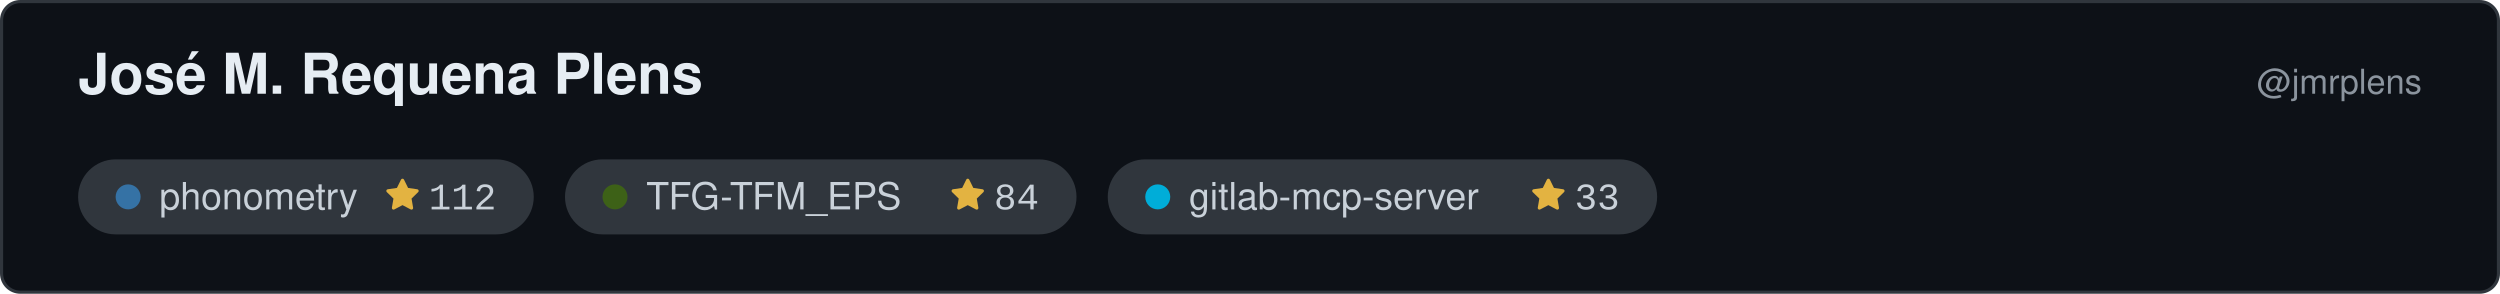
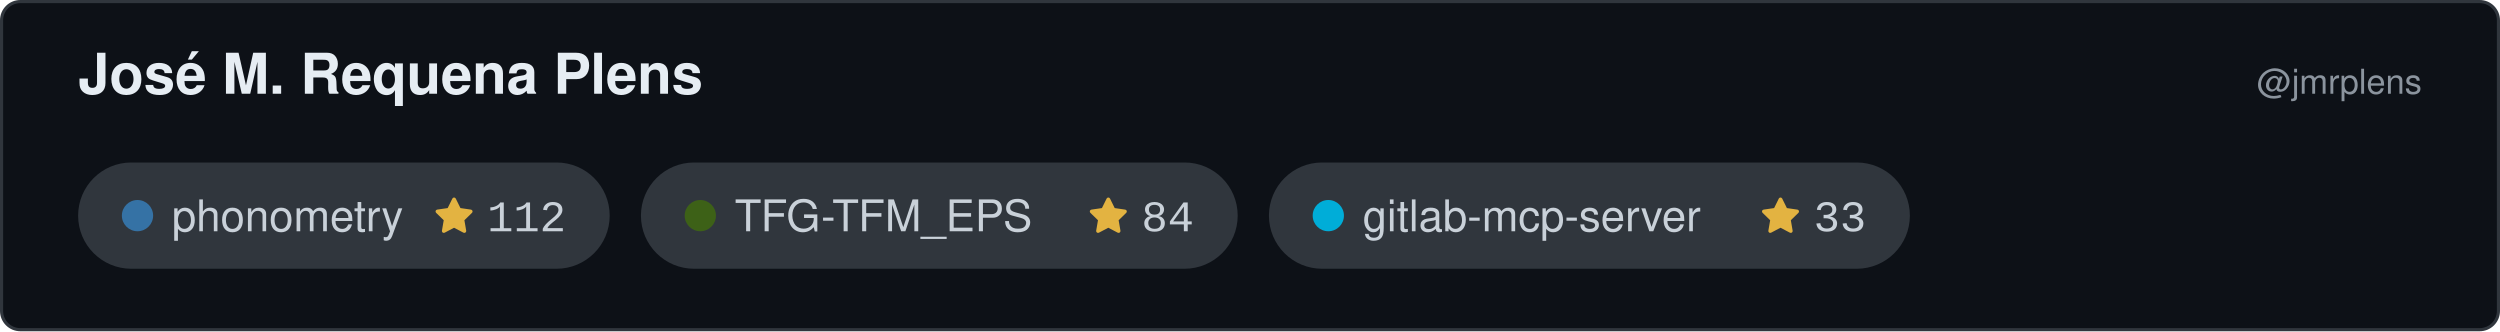
- <svg xmlns="http://www.w3.org/2000/svg" width="800" height="94" viewBox="0 0 800 94" role="img" aria-labelledby="ghcTitle ghcDesc">
+ <svg xmlns="http://www.w3.org/2000/svg" width="800" height="106" viewBox="0 0 800 106" role="img" aria-labelledby="ghcTitle ghcDesc">
  <style>
.bg{fill:#0d1117;stroke:#30363d}
.panel{fill:#161b22}
.t,.v,.big{fill:#e6edf3}
.d,.l,.h,.s{fill:#8b949e}
.n,.c{fill:#c9d1d9}
.star,.pill-v{fill:#e3b341}
.on-accent{fill:#0d1117}
.line{stroke:#58a6ff}
.area{fill:#58a6ff}
.axis,.edge{stroke:#30363d}
.track{fill:#30363d}
.ok{fill:#3fb950}
.fg{fill:#e6edf3}
.h0{fill:#151b23}.h1{fill:#033a16}.h2{fill:#196c2e}.h3{fill:#2ea043}.h4{fill:#56d364}
text{font-family:-apple-system,BlinkMacSystemFont,'Segoe UI',Helvetica,Arial,sans-serif}
.mono{font-family:ui-monospace,SFMono-Regular,'SF Mono',Menlo,Consolas,'Liberation Mono',monospace}
.t{font-size:18px;font-weight:600}
.d{font-size:11px}
.v{font-size:16px;font-weight:600}
.big{font-size:24px;font-weight:700}
.l{font-size:11px}
.h{font-size:10px;font-weight:600;letter-spacing:0.08em}
.n{font-size:12px}
.s{font-size:11px}
.c{font-size:12px}
.line{fill:none;stroke-width:2;stroke-linecap:round;stroke-linejoin:round}
.area{fill-opacity:0.14;stroke:none}
.axis{stroke-width:1}
.edge{fill:none;stroke-width:1}
+ .tkv{font-size:14px}
+ .tkl{font-size:12px}
.m0{animation:m0 5.36s linear 1}
@keyframes m0{0%{transform:translateX(0px)}100%{transform:translateX(-750px)}}
@media (prefers-reduced-motion:reduce){.m0{animation:none}}
</style>
-   <rect class="bg" x="0.5" y="0.5" width="799" height="93" rx="6" />
+   <rect class="bg" x="0.5" y="0.5" width="799" height="105" rx="6" />
  <text class="t" x="25" y="30" text-anchor="start">José M. Requena Plens</text>
  <text class="s" x="775" y="30" text-anchor="end">@jmrplens</text>
-   <svg x="25" y="46" width="750" height="34">
+   <svg x="25" y="46" width="750" height="46">
    <g class="m0">
-       <rect class="track" x="0" y="5" width="145.8" height="24" rx="12" />
-       <circle cx="16" cy="17" r="4" fill="#3572a5" />
-       <text class="n" x="26" y="21" text-anchor="start">phonometry</text>
-       <path class="star" transform="translate(98.2 11) scale(0.7)" d="M8 .25a.75.75 0 0 1 .673.418l1.882 3.815 4.21.612a.75.75 0 0 1 .416 1.279l-3.046 2.97.719 4.192a.75.75 0 0 1-1.088.791L8 12.347l-3.766 1.98a.75.75 0 0 1-1.088-.79l.72-4.194L.818 6.374a.75.75 0 0 1 .416-1.28l4.21-.611L7.327.668A.75.75 0 0 1 8 .25Z" />
-       <text class="c mono" x="112.2" y="21" text-anchor="start">112</text>
-       <rect class="track" x="155.8" y="5" width="163.68" height="24" rx="12" />
-       <circle cx="171.8" cy="17" r="4" fill="#3d6117" />
-       <text class="n" x="181.8" y="21" text-anchor="start">TFG-TFM_EPS</text>
-       <path class="star" transform="translate(279.08 11) scale(0.7)" d="M8 .25a.75.75 0 0 1 .673.418l1.882 3.815 4.21.612a.75.75 0 0 1 .416 1.279l-3.046 2.97.719 4.192a.75.75 0 0 1-1.088.791L8 12.347l-3.766 1.98a.75.75 0 0 1-1.088-.79l.72-4.194L.818 6.374a.75.75 0 0 1 .416-1.28l4.21-.611L7.327.668A.75.75 0 0 1 8 .25Z" />
-       <text class="c mono" x="293.08" y="21" text-anchor="start">84</text>
-       <rect class="track" x="329.48" y="5" width="175.8" height="24" rx="12" />
-       <circle cx="345.48" cy="17" r="4" fill="#00add8" />
-       <text class="n" x="355.48" y="21" text-anchor="start">gitlab-mcp-server</text>
-       <path class="star" transform="translate(464.88 11) scale(0.7)" d="M8 .25a.75.75 0 0 1 .673.418l1.882 3.815 4.21.612a.75.75 0 0 1 .416 1.279l-3.046 2.97.719 4.192a.75.75 0 0 1-1.088.791L8 12.347l-3.766 1.98a.75.75 0 0 1-1.088-.79l.72-4.194L.818 6.374a.75.75 0 0 1 .416-1.28l4.21-.611L7.327.668A.75.75 0 0 1 8 .25Z" />
-       <text class="c mono" x="478.88" y="21" text-anchor="start">33</text>
-       <rect class="track" x="750" y="5" width="145.8" height="24" rx="12" />
-       <circle cx="766" cy="17" r="4" fill="#3572a5" />
-       <text class="n" x="776" y="21" text-anchor="start">phonometry</text>
-       <path class="star" transform="translate(848.2 11) scale(0.7)" d="M8 .25a.75.75 0 0 1 .673.418l1.882 3.815 4.21.612a.75.75 0 0 1 .416 1.279l-3.046 2.97.719 4.192a.75.75 0 0 1-1.088.791L8 12.347l-3.766 1.98a.75.75 0 0 1-1.088-.79l.72-4.194L.818 6.374a.75.75 0 0 1 .416-1.28l4.21-.611L7.327.668A.75.75 0 0 1 8 .25Z" />
-       <text class="c mono" x="862.2" y="21" text-anchor="start">112</text>
-       <rect class="track" x="905.8" y="5" width="163.68" height="24" rx="12" />
-       <circle cx="921.8" cy="17" r="4" fill="#3d6117" />
-       <text class="n" x="931.8" y="21" text-anchor="start">TFG-TFM_EPS</text>
-       <path class="star" transform="translate(1029.08 11) scale(0.7)" d="M8 .25a.75.75 0 0 1 .673.418l1.882 3.815 4.21.612a.75.75 0 0 1 .416 1.279l-3.046 2.97.719 4.192a.75.75 0 0 1-1.088.791L8 12.347l-3.766 1.98a.75.75 0 0 1-1.088-.79l.72-4.194L.818 6.374a.75.75 0 0 1 .416-1.28l4.21-.611L7.327.668A.75.75 0 0 1 8 .25Z" />
-       <text class="c mono" x="1043.08" y="21" text-anchor="start">84</text>
-       <rect class="track" x="1079.48" y="5" width="175.8" height="24" rx="12" />
-       <circle cx="1095.48" cy="17" r="4" fill="#00add8" />
-       <text class="n" x="1105.48" y="21" text-anchor="start">gitlab-mcp-server</text>
-       <path class="star" transform="translate(1214.88 11) scale(0.7)" d="M8 .25a.75.75 0 0 1 .673.418l1.882 3.815 4.21.612a.75.75 0 0 1 .416 1.279l-3.046 2.97.719 4.192a.75.75 0 0 1-1.088.791L8 12.347l-3.766 1.98a.75.75 0 0 1-1.088-.79l.72-4.194L.818 6.374a.75.75 0 0 1 .416-1.28l4.21-.611L7.327.668A.75.75 0 0 1 8 .25Z" />
-       <text class="c mono" x="1228.88" y="21" text-anchor="start">33</text>
+       <rect class="track" x="0" y="6" width="170.1" height="34" rx="17" />
+       <circle cx="19" cy="23" r="5" fill="#3572a5" />
+       <text class="n tkv" x="30" y="28" text-anchor="start">phonometry</text>
+       <path class="star" transform="translate(113.9 17) scale(0.8)" d="M8 .25a.75.75 0 0 1 .673.418l1.882 3.815 4.21.612a.75.75 0 0 1 .416 1.279l-3.046 2.97.719 4.192a.75.75 0 0 1-1.088.791L8 12.347l-3.766 1.98a.75.75 0 0 1-1.088-.79l.72-4.194L.818 6.374a.75.75 0 0 1 .416-1.28l4.21-.611L7.327.668A.75.75 0 0 1 8 .25Z" />
+       <text class="c mono tkv" x="130.9" y="28" text-anchor="start">112</text>
+       <rect class="track" x="180.1" y="6" width="190.96" height="34" rx="17" />
+       <circle cx="199.1" cy="23" r="5" fill="#3d6117" />
+       <text class="n tkv" x="210.1" y="28" text-anchor="start">TFG-TFM_EPS</text>
+       <path class="star" transform="translate(323.26 17) scale(0.8)" d="M8 .25a.75.75 0 0 1 .673.418l1.882 3.815 4.21.612a.75.75 0 0 1 .416 1.279l-3.046 2.97.719 4.192a.75.75 0 0 1-1.088.791L8 12.347l-3.766 1.98a.75.75 0 0 1-1.088-.79l.72-4.194L.818 6.374a.75.75 0 0 1 .416-1.28l4.21-.611L7.327.668A.75.75 0 0 1 8 .25Z" />
+       <text class="c mono tkv" x="340.26" y="28" text-anchor="start">84</text>
+       <rect class="track" x="381.06" y="6" width="205.1" height="34" rx="17" />
+       <circle cx="400.06" cy="23" r="5" fill="#00add8" />
+       <text class="n tkv" x="411.06" y="28" text-anchor="start">gitlab-mcp-server</text>
+       <path class="star" transform="translate(538.36 17) scale(0.8)" d="M8 .25a.75.75 0 0 1 .673.418l1.882 3.815 4.21.612a.75.75 0 0 1 .416 1.279l-3.046 2.97.719 4.192a.75.75 0 0 1-1.088.791L8 12.347l-3.766 1.98a.75.75 0 0 1-1.088-.79l.72-4.194L.818 6.374a.75.75 0 0 1 .416-1.28l4.21-.611L7.327.668A.75.75 0 0 1 8 .25Z" />
+       <text class="c mono tkv" x="555.36" y="28" text-anchor="start">33</text>
+       <rect class="track" x="750" y="6" width="170.1" height="34" rx="17" />
+       <circle cx="769" cy="23" r="5" fill="#3572a5" />
+       <text class="n tkv" x="780" y="28" text-anchor="start">phonometry</text>
+       <path class="star" transform="translate(863.9 17) scale(0.8)" d="M8 .25a.75.75 0 0 1 .673.418l1.882 3.815 4.21.612a.75.75 0 0 1 .416 1.279l-3.046 2.97.719 4.192a.75.75 0 0 1-1.088.791L8 12.347l-3.766 1.98a.75.75 0 0 1-1.088-.79l.72-4.194L.818 6.374a.75.75 0 0 1 .416-1.28l4.21-.611L7.327.668A.75.75 0 0 1 8 .25Z" />
+       <text class="c mono tkv" x="880.9" y="28" text-anchor="start">112</text>
+       <rect class="track" x="930.1" y="6" width="190.96" height="34" rx="17" />
+       <circle cx="949.1" cy="23" r="5" fill="#3d6117" />
+       <text class="n tkv" x="960.1" y="28" text-anchor="start">TFG-TFM_EPS</text>
+       <path class="star" transform="translate(1073.26 17) scale(0.8)" d="M8 .25a.75.75 0 0 1 .673.418l1.882 3.815 4.21.612a.75.75 0 0 1 .416 1.279l-3.046 2.97.719 4.192a.75.75 0 0 1-1.088.791L8 12.347l-3.766 1.98a.75.75 0 0 1-1.088-.79l.72-4.194L.818 6.374a.75.75 0 0 1 .416-1.28l4.21-.611L7.327.668A.75.75 0 0 1 8 .25Z" />
+       <text class="c mono tkv" x="1090.26" y="28" text-anchor="start">84</text>
+       <rect class="track" x="1131.06" y="6" width="205.1" height="34" rx="17" />
+       <circle cx="1150.06" cy="23" r="5" fill="#00add8" />
+       <text class="n tkv" x="1161.06" y="28" text-anchor="start">gitlab-mcp-server</text>
+       <path class="star" transform="translate(1288.36 17) scale(0.8)" d="M8 .25a.75.75 0 0 1 .673.418l1.882 3.815 4.21.612a.75.75 0 0 1 .416 1.279l-3.046 2.97.719 4.192a.75.75 0 0 1-1.088.791L8 12.347l-3.766 1.98a.75.75 0 0 1-1.088-.79l.72-4.194L.818 6.374a.75.75 0 0 1 .416-1.28l4.21-.611L7.327.668A.75.75 0 0 1 8 .25Z" />
+       <text class="c mono tkv" x="1305.36" y="28" text-anchor="start">33</text>
    </g>
  </svg>
</svg>
